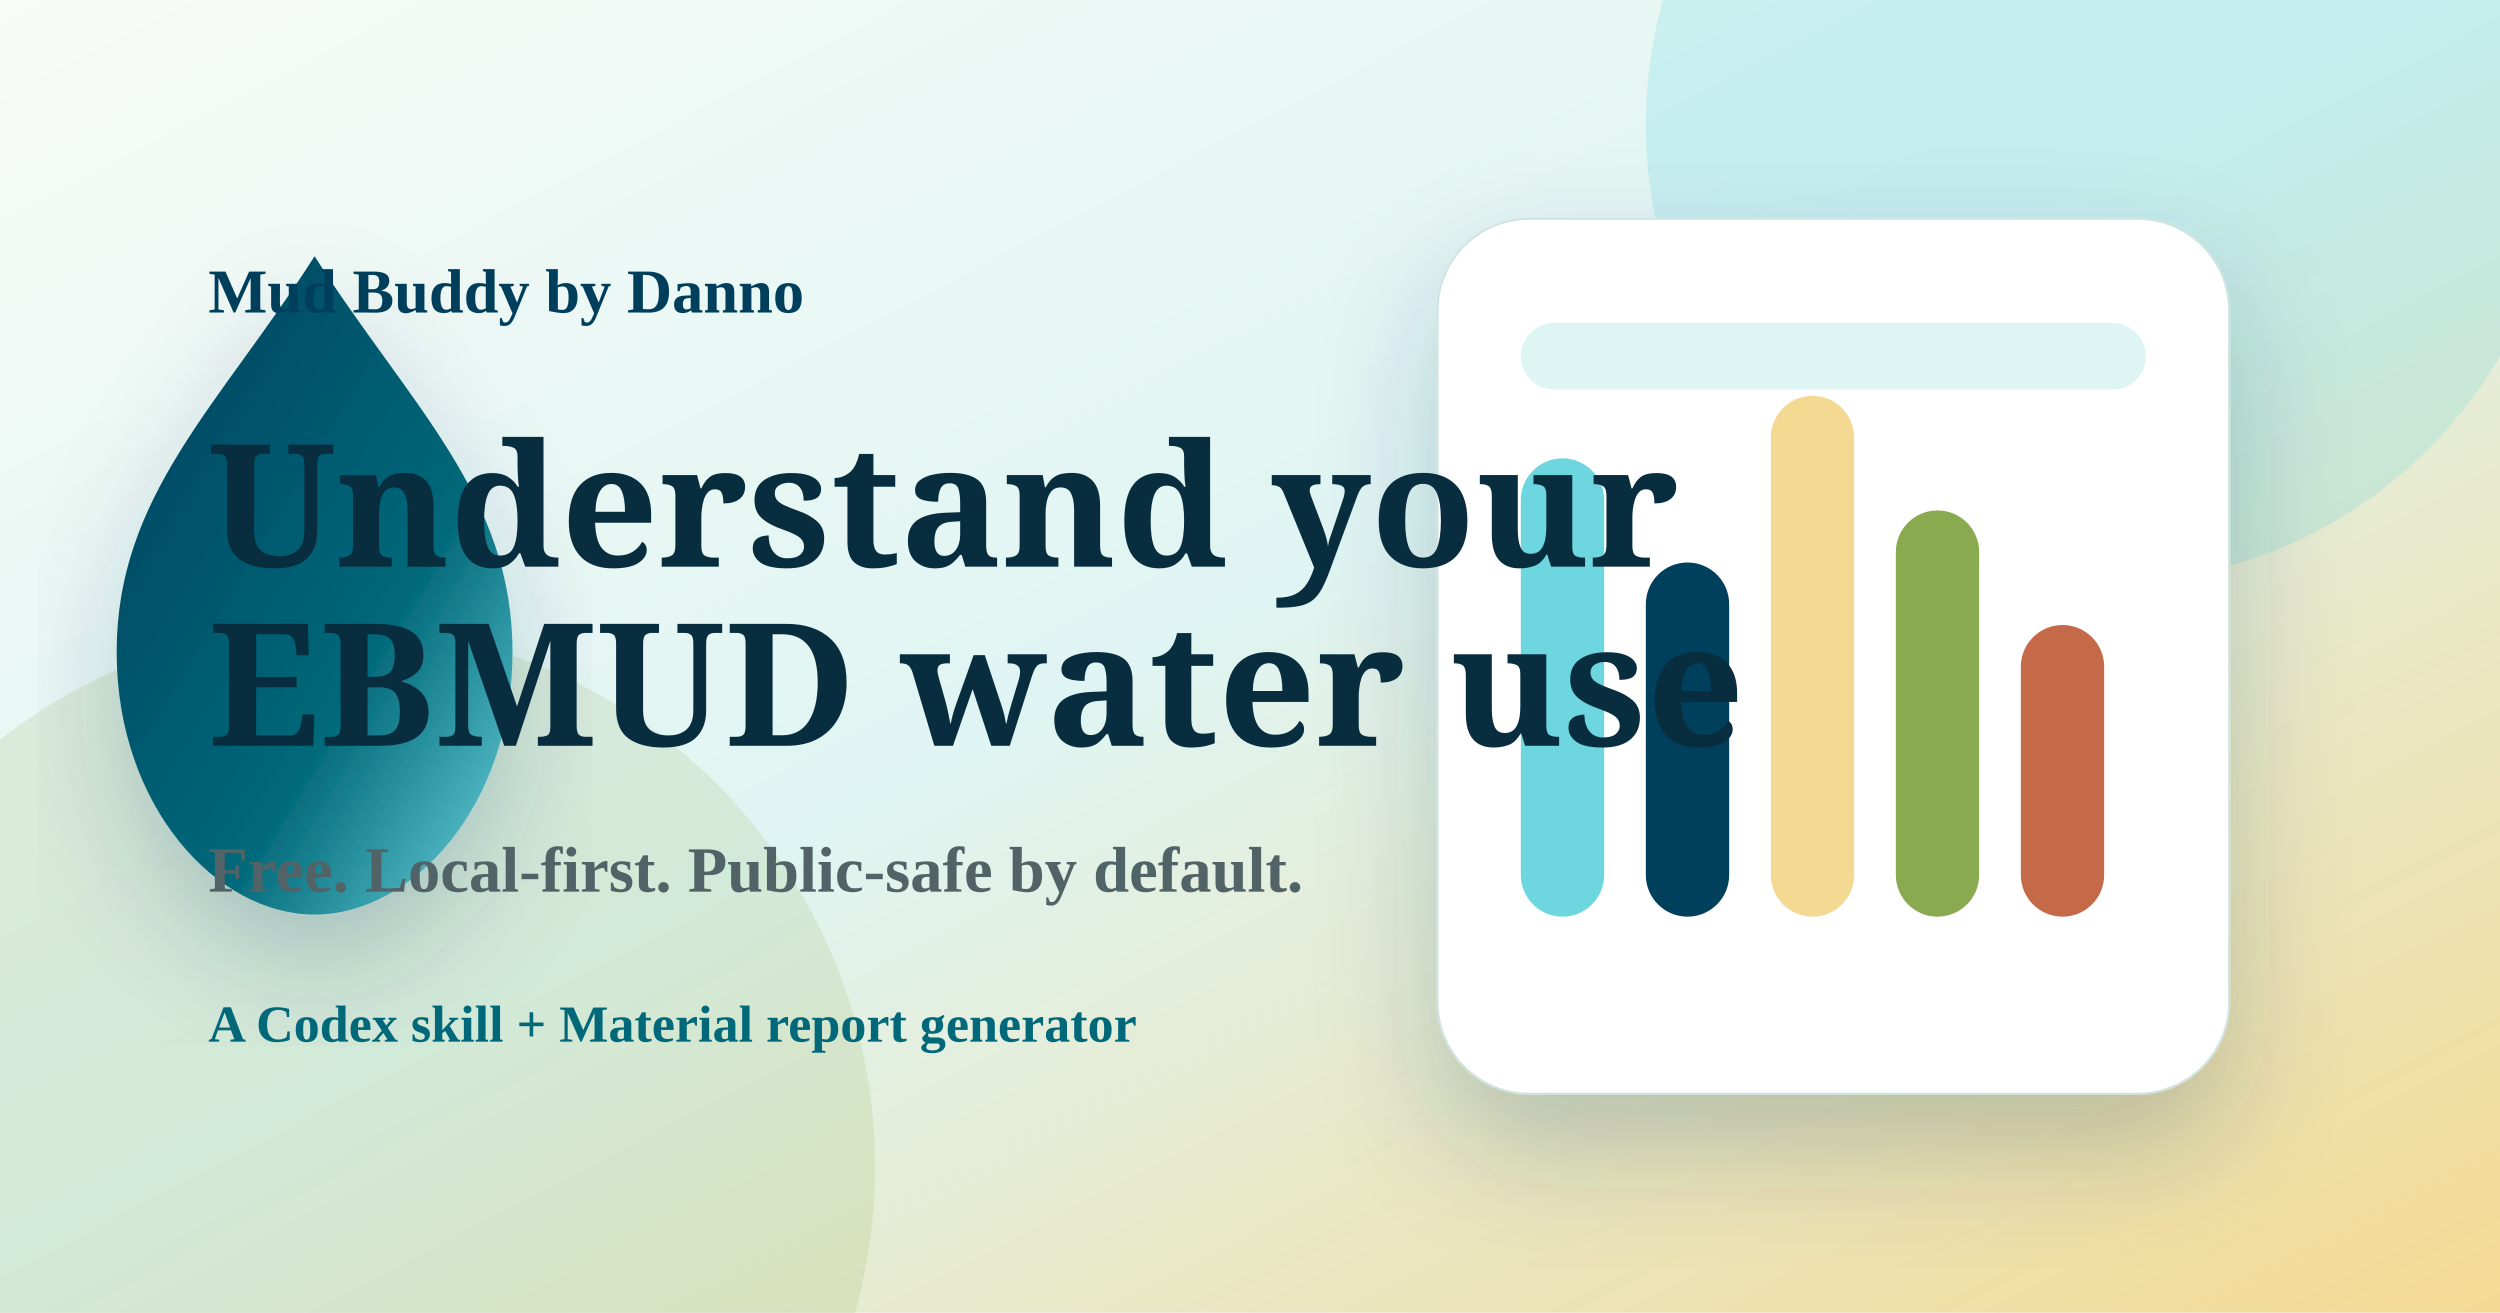
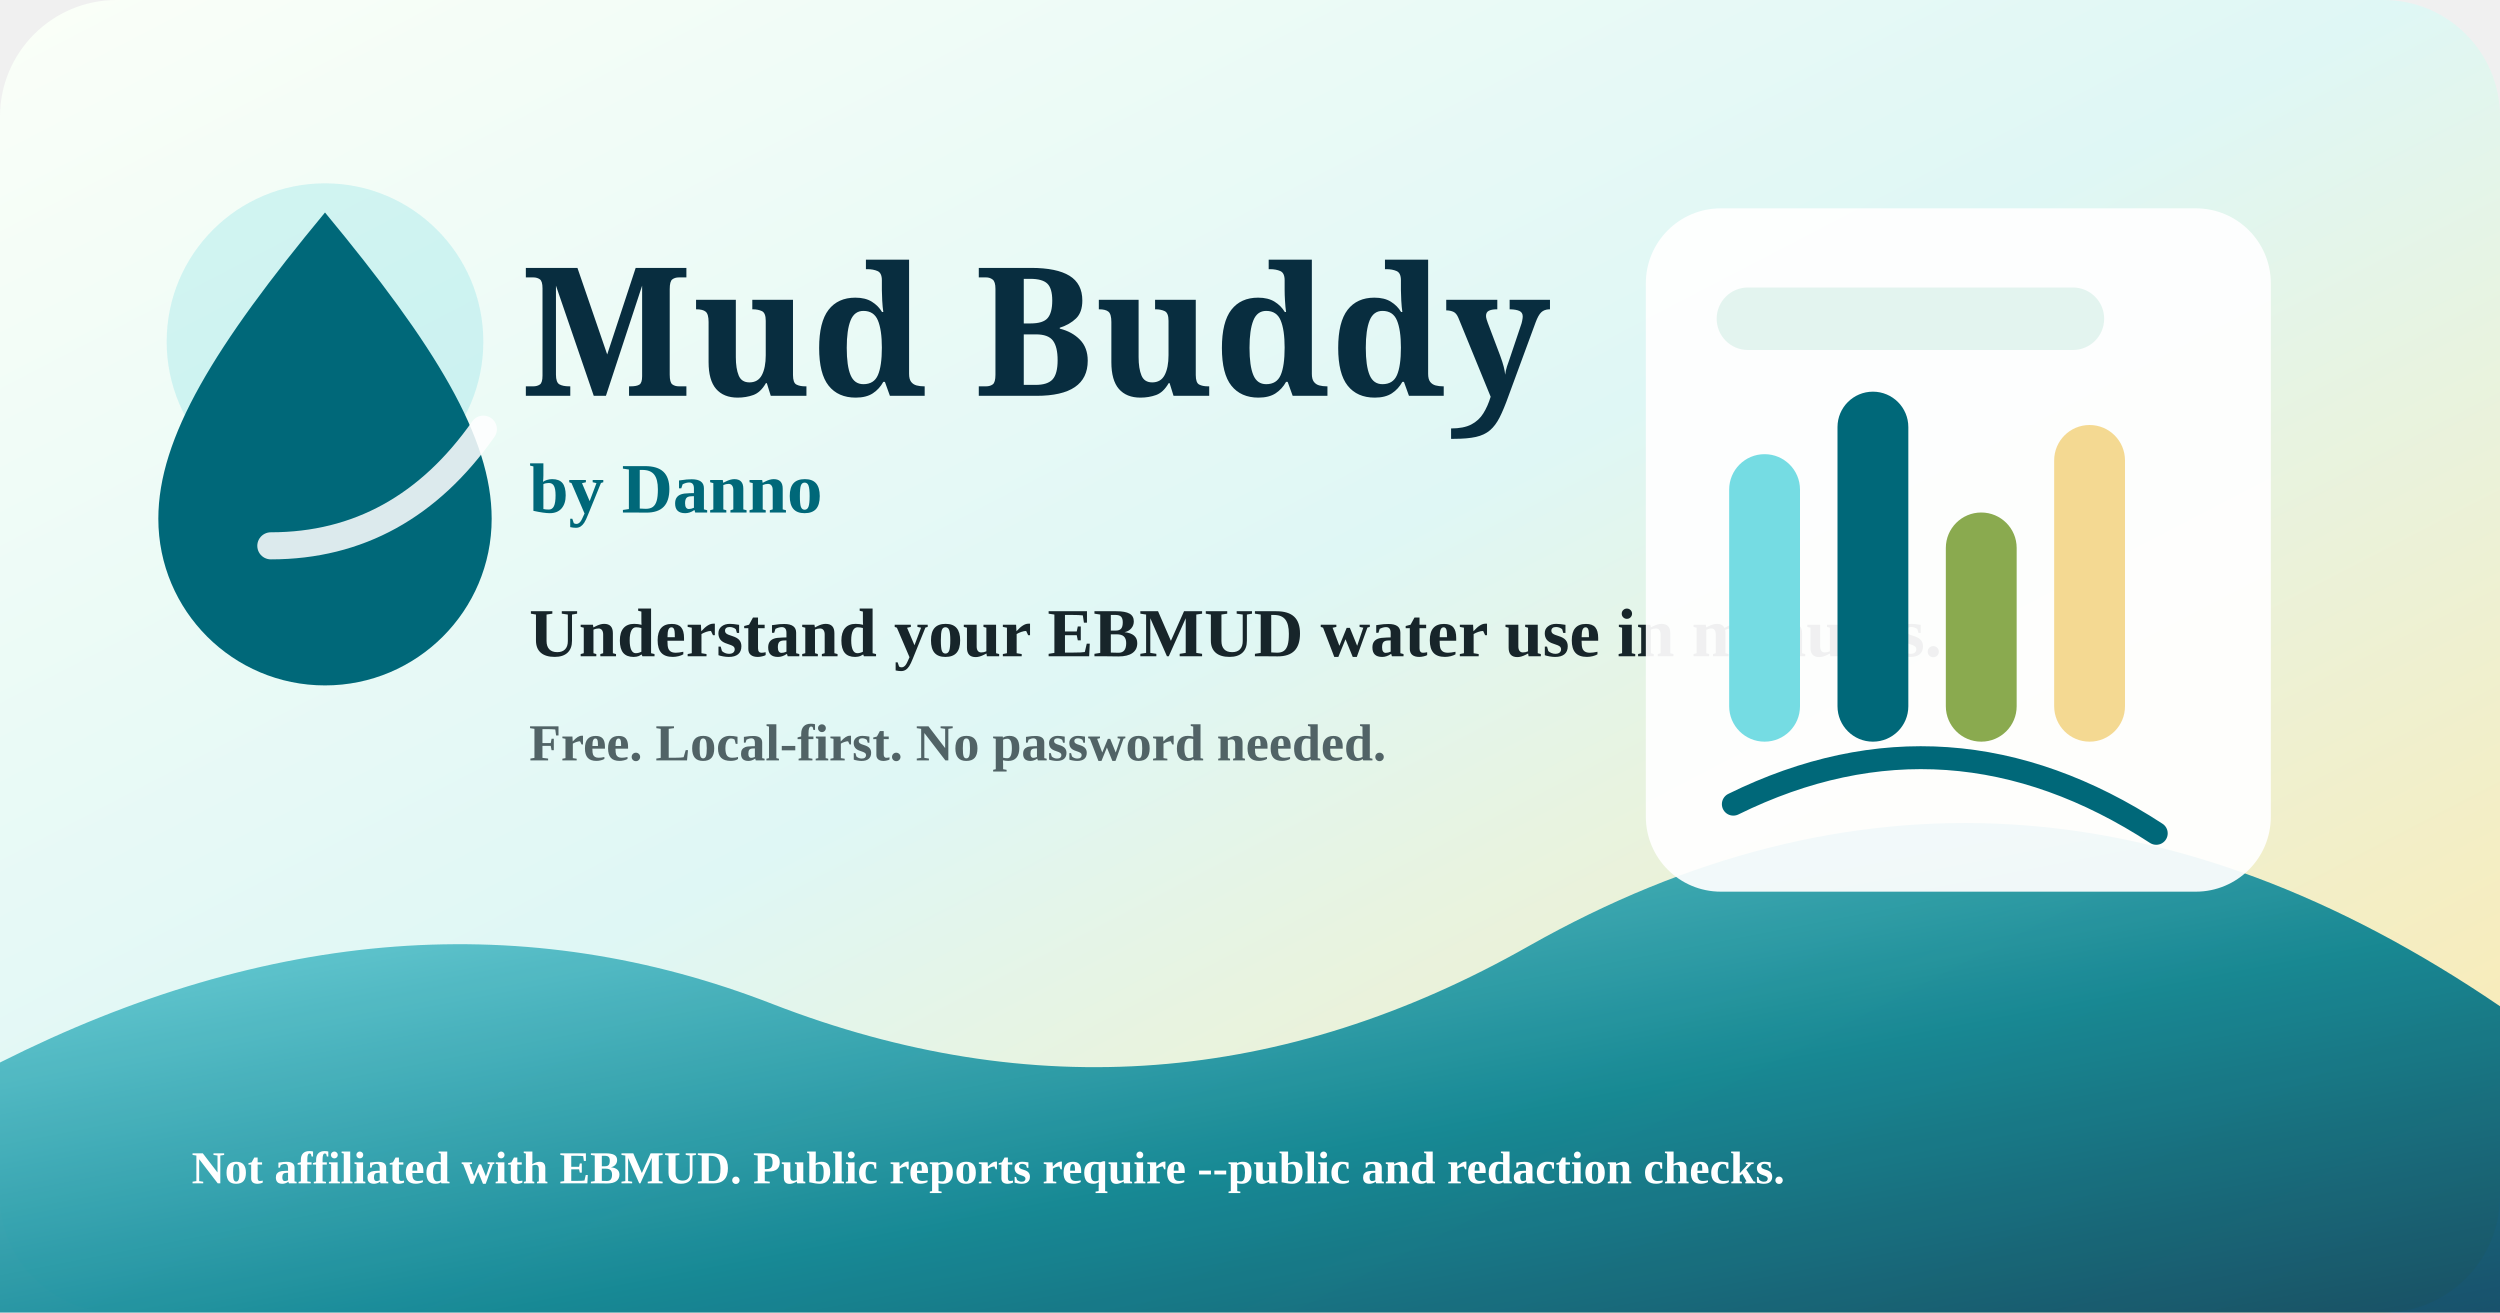
- <svg xmlns="http://www.w3.org/2000/svg" width="1200" height="630" viewBox="0 0 1200 630" role="img" aria-label="Mud Buddy by Danno social card">
+ <svg xmlns="http://www.w3.org/2000/svg" width="1200" height="630" viewBox="0 0 1200 630" role="img" aria-labelledby="title desc">
  <defs>
    <linearGradient id="bg" x1="0" y1="0" x2="1" y2="1">
-       <stop stop-color="#f8fbf7" />
-       <stop offset=".48" stop-color="#dff5f3" />
-       <stop offset="1" stop-color="#f4d992" />
+       <stop offset="0" stop-color="#fbfff8" />
+       <stop offset="0.48" stop-color="#dff7f5" />
+       <stop offset="1" stop-color="#ffe9aa" />
    </linearGradient>
-     <linearGradient id="drop" x1="0" y1="0" x2="1" y2="1">
-       <stop stop-color="#003f5c" />
-       <stop offset=".62" stop-color="#006879" />
-       <stop offset="1" stop-color="#6ed6df" />
+     <linearGradient id="water" x1="0" y1="0" x2="1" y2="1">
+       <stop offset="0" stop-color="#75dce3" />
+       <stop offset="0.6" stop-color="#007d8d" />
+       <stop offset="1" stop-color="#003f5c" />
    </linearGradient>
-     <filter id="shadow" x="-20%" y="-20%" width="140%" height="140%">
-       <feDropShadow dx="0" dy="26" stdDeviation="28" flood-color="#003f5c" flood-opacity=".22" />
-     </filter>
  </defs>
-   <rect width="1200" height="630" fill="url(#bg)" />
-   <circle cx="1010" cy="60" r="220" fill="#6ed6df" opacity=".24" />
-   <circle cx="160" cy="560" r="260" fill="#8aaa4f" opacity=".16" />
-   <g filter="url(#shadow)">
-     <rect x="690" y="105" width="380" height="420" rx="44" fill="#fff" stroke="#cfe4e1" />
-     <rect x="730" y="155" width="300" height="32" rx="16" fill="#dff5f3" />
-     <rect x="730" y="220" width="40" height="220" rx="20" fill="#6ed6df" />
-     <rect x="790" y="270" width="40" height="170" rx="20" fill="#003f5c" />
-     <rect x="850" y="190" width="40" height="250" rx="20" fill="#f4d992" />
-     <rect x="910" y="245" width="40" height="195" rx="20" fill="#8aaa4f" />
-     <rect x="970" y="300" width="40" height="140" rx="20" fill="#c46a4a" />
+   <rect width="1200" height="630" rx="56" fill="url(#bg)" />
+   <path d="M0 510c129-65 253-74 371-28 124 48 245 39 363-28 154-87 309-78 466 29v147H0z" fill="url(#water)" opacity="0.9" />
+   <g transform="translate(88 96)">
+     <circle cx="68" cy="68" r="76" fill="#75dce3" opacity="0.28" />
+     <path d="M68 6c53 64 80 108 80 147a80 80 0 1 1-160 0c0-39 27-83 80-147z" fill="#006879" />
+     <path d="M42 166c42 0 76-19 102-56" fill="none" stroke="#ffffff" stroke-width="13" stroke-linecap="round" opacity="0.86" />
  </g>
-   <path d="M151 123c46 72 95 115 95 190 0 74-48 126-95 126S56 387 56 313c0-75 49-118 95-190Z" fill="url(#drop)" filter="url(#shadow)" />
-   <text x="100" y="150" font-family="Source Sans 3, Arial, sans-serif" font-size="30" font-weight="800" fill="#003f5c">Mud Buddy by Danno</text>
-   <text x="100" y="272" font-family="Newsreader, Georgia, serif" font-size="82" font-weight="750" fill="#082d3f">Understand your</text>
-   <text x="100" y="358" font-family="Newsreader, Georgia, serif" font-size="82" font-weight="750" fill="#082d3f">EBMUD water use</text>
-   <text x="100" y="428" font-family="Source Sans 3, Arial, sans-serif" font-size="31" font-weight="600" fill="#516366">Free. Local-first. Public-safe by default.</text>
-   <text x="100" y="500" font-family="Source Sans 3, Arial, sans-serif" font-size="25" font-weight="800" fill="#006879">A Codex skill + Material report generator</text>
+   <text x="250" y="190" font-family="Newsreader, Georgia" font-size="86" font-weight="750" fill="#082d3f">Mud Buddy</text>
+   <text x="254" y="246" font-family="Source Sans 3, Arial" font-size="34" font-weight="900" fill="#006879">by Danno</text>
+   <text x="254" y="315" font-family="Source Sans 3, Arial" font-size="33" font-weight="750" fill="#17252a">Understand your EBMUD water use in minutes.</text>
+   <text x="254" y="365" font-family="Source Sans 3, Arial" font-size="25" font-weight="650" fill="#516366">Free. Local-first. No password needed.</text>
+   <g transform="translate(790 100)">
+     <rect width="300" height="328" rx="36" fill="#ffffff" opacity="0.93" />
+     <rect x="34" y="38" width="186" height="30" rx="15" fill="#e3f4ef" />
+     <rect x="40" y="118" width="34" height="138" rx="17" fill="#75dce3" />
+     <rect x="92" y="88" width="34" height="168" rx="17" fill="#006879" />
+     <rect x="144" y="146" width="34" height="110" rx="17" fill="#8aaa4f" />
+     <rect x="196" y="104" width="34" height="152" rx="17" fill="#f4d992" />
+     <path d="M42 286c69-34 137-29 203 14" fill="none" stroke="#006879" stroke-width="11" stroke-linecap="round" />
+   </g>
+   <text x="92" y="568" font-family="Source Sans 3, Arial" font-size="22" font-weight="800" fill="#ffffff">Not affiliated with EBMUD. Public reports require --public and redaction checks.</text>
</svg>
